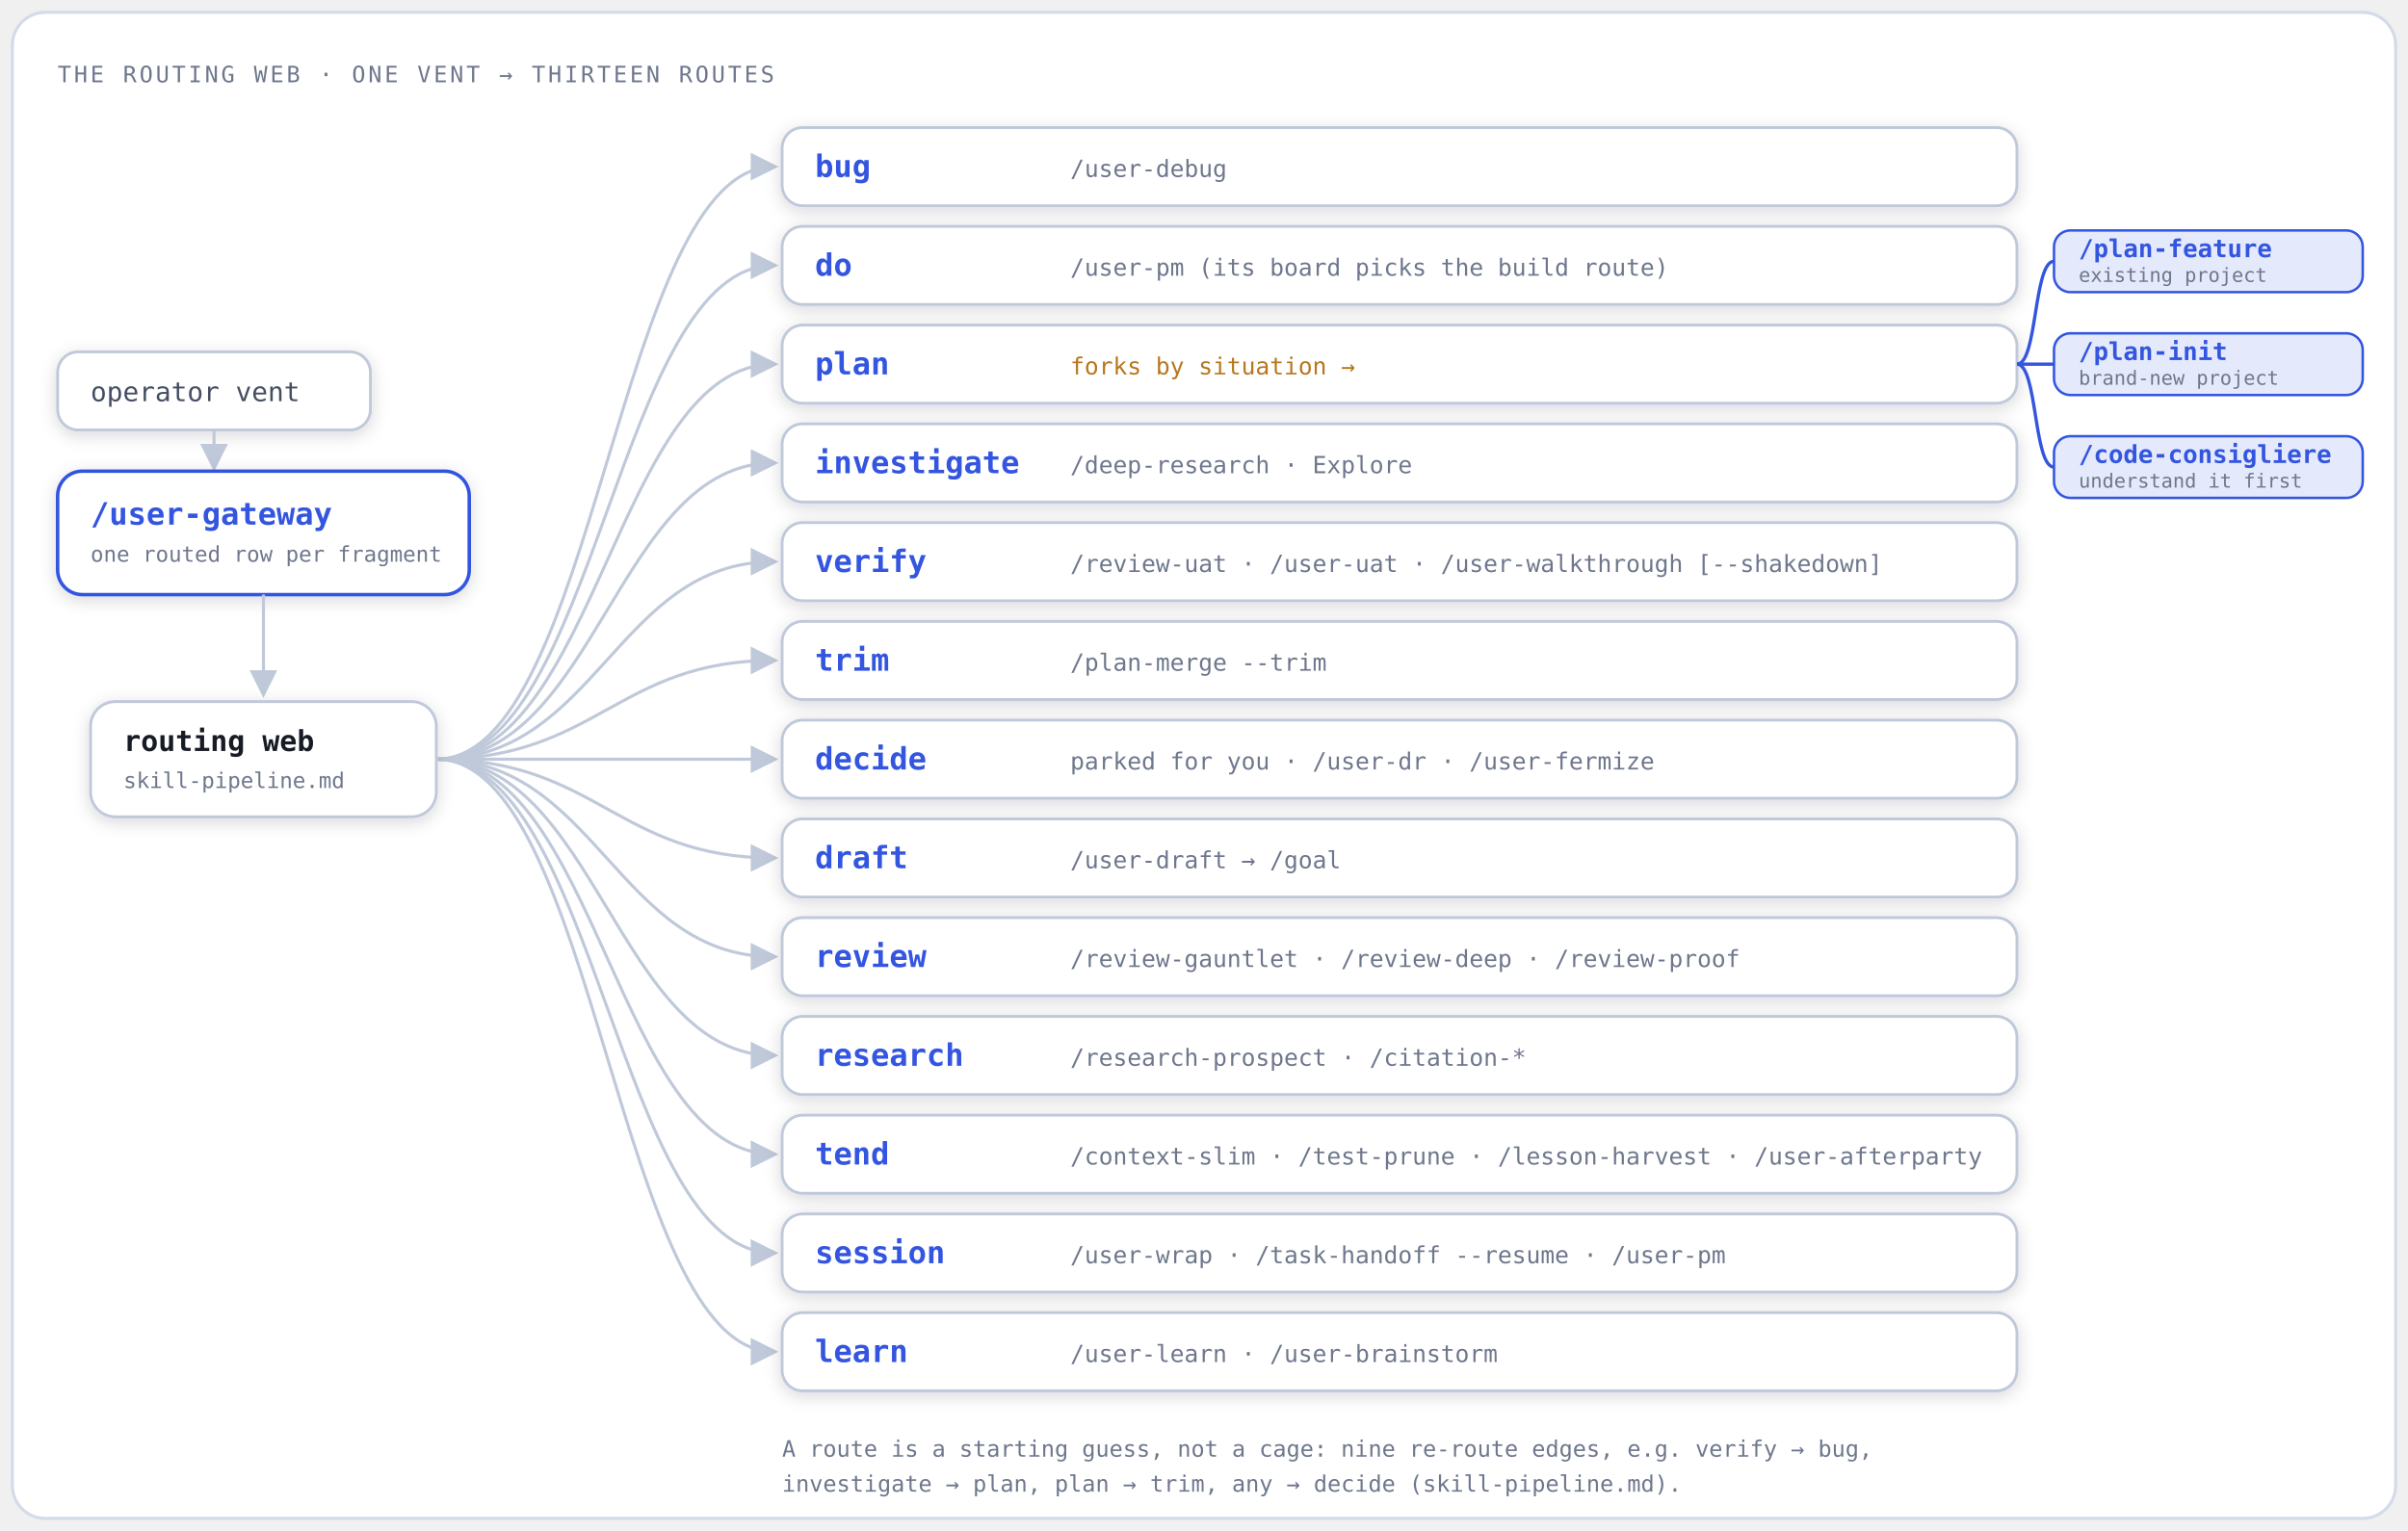
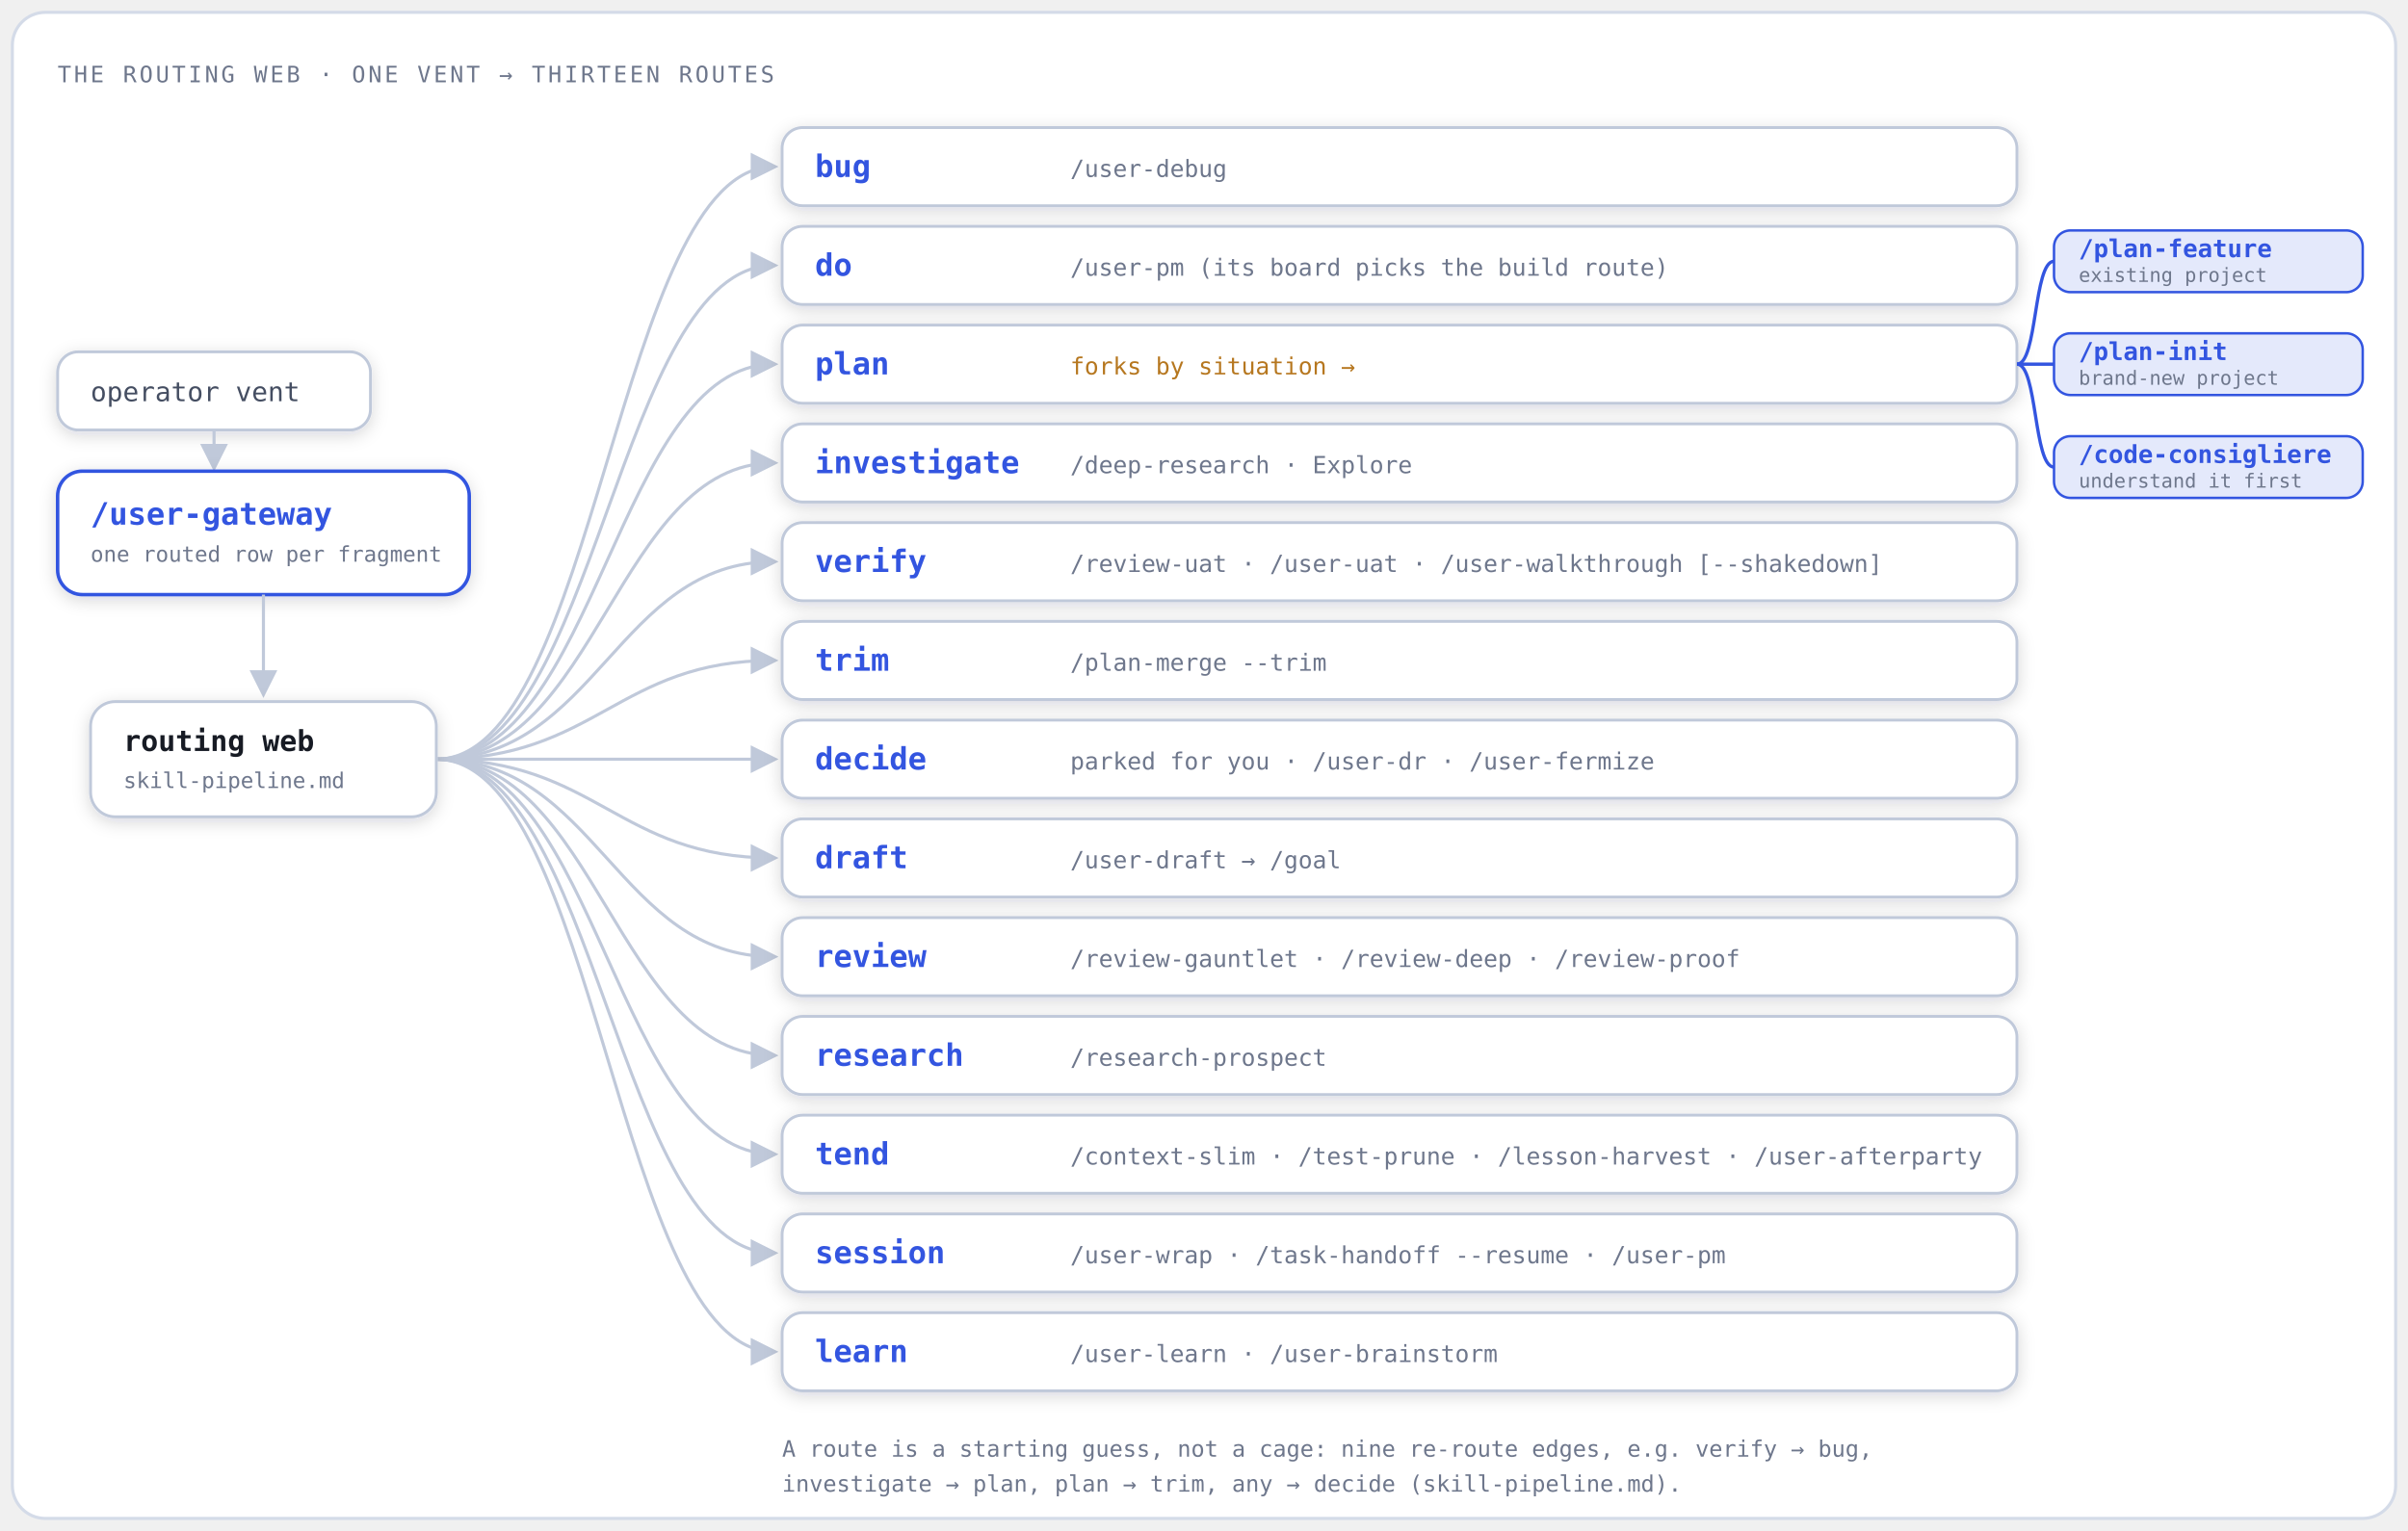
<svg xmlns="http://www.w3.org/2000/svg" viewBox="0 0 1170 744" font-family="ui-monospace,'Cascadia Code','SF Mono',Consolas,'Roboto Mono',monospace" role="img" aria-label="The routing web: an operator vent goes through user-gateway to thirteen routes: bug, do, plan, investigate, verify, trim, decide, draft, review, research, tend, session and learn. The plan route forks to plan-feature, plan-init or code-consigliere. Routes are a starting guess with nine re-route edges.">
  <defs>
    <marker id="ar-light" markerWidth="9" markerHeight="9" refX="7.5" refY="4.5" orient="auto">
      <path d="M0,0 L9,4.5 L0,9 Z" fill="#C0C9DA" />
    </marker>
    <filter id="sh-light" x="-20%" y="-40%" width="140%" height="180%">
      <feDropShadow dx="0" dy="2" stdDeviation="4" flood-color="rgba(20,26,40,.16)" />
    </filter>
  </defs>
  <style>
    .bg{fill:#FFFFFF;stroke:#D4DBE8;stroke-width:1.5}
    .fan{fill:none;stroke:#C0C9DA;stroke-width:1.5}
    .fork{fill:none;stroke:#3355E0;stroke-width:1.6}
    .rail rect{fill:#FFFFFF;stroke:#C0C9DA;stroke-width:1.4;filter:url(#sh-light)}
    .rail-name{fill:#3355E0;font-size:15px;font-weight:600}
    .rail-dest{fill:#6E778C;font-size:11.5px}
    .rail-sub{fill:#B6771F;font-size:11.5px}
    .innode rect{fill:#FFFFFF;stroke:#C0C9DA;stroke-width:1.4;filter:url(#sh-light)}
    .innode.gw rect{stroke:#3355E0;stroke-width:1.7}
    .in-t{fill:#454E62;font-size:13px}
    .gw-cmd{fill:#3355E0;font-size:15px;font-weight:600}
    .gw-sub{fill:#6E778C;font-size:10.5px}
    .hub-t{fill:#171B24;font-size:14px;font-weight:600}
    .hub-sub{fill:#6E778C;font-size:10.5px}
    .chip rect{fill:#E4E9FB;stroke:#3355E0;stroke-width:1.2}
    .chip-cmd{fill:#3355E0;font-size:12px;font-weight:600}
    .chip-lbl{fill:#6E778C;font-size:9.5px}
    .title{fill:#6E778C;font-size:11px;letter-spacing:.12em}
    .note{fill:#6E778C;font-size:11px}
  </style>
  <rect class="bg" x="6" y="6" width="1158" height="732" rx="16" />
  <text class="title" x="28" y="40">THE ROUTING WEB · ONE VENT  →  THIRTEEN ROUTES</text>
  <g>
    <path class="fan" marker-end="url(#ar-light)" d="M212,369 C 290,369 300,81 376,81" />
    <path class="fan" marker-end="url(#ar-light)" d="M212,369 C 290,369 300,129 376,129" />
    <path class="fan" marker-end="url(#ar-light)" d="M212,369 C 290,369 300,177 376,177" />
    <path class="fan" marker-end="url(#ar-light)" d="M212,369 C 290,369 300,225 376,225" />
    <path class="fan" marker-end="url(#ar-light)" d="M212,369 C 290,369 300,273 376,273" />
    <path class="fan" marker-end="url(#ar-light)" d="M212,369 C 290,369 300,321 376,321" />
    <path class="fan" marker-end="url(#ar-light)" d="M212,369 C 290,369 300,369 376,369" />
    <path class="fan" marker-end="url(#ar-light)" d="M212,369 C 290,369 300,417 376,417" />
    <path class="fan" marker-end="url(#ar-light)" d="M212,369 C 290,369 300,465 376,465" />
    <path class="fan" marker-end="url(#ar-light)" d="M212,369 C 290,369 300,513 376,513" />
    <path class="fan" marker-end="url(#ar-light)" d="M212,369 C 290,369 300,561 376,561" />
    <path class="fan" marker-end="url(#ar-light)" d="M212,369 C 290,369 300,609 376,609" />
    <path class="fan" marker-end="url(#ar-light)" d="M212,369 C 290,369 300,657 376,657" />
  </g>
  <g class="innode vent">
    <rect x="28" y="171" width="152" height="38" rx="10" />
    <text class="in-t" x="44" y="195">operator vent</text>
  </g>
  <path class="fan" marker-end="url(#ar-light)" d="M104,209 L104,227" />
  <g class="innode gw">
    <rect x="28" y="229" width="200" height="60" rx="12" />
    <text class="gw-cmd" x="44" y="255">/user-gateway</text>
    <text class="gw-sub" x="44" y="273">one routed row per fragment</text>
  </g>
  <path class="fan" marker-end="url(#ar-light)" d="M128,289 L128,337" />
  <g class="innode hub">
    <rect x="44" y="341" width="168" height="56" rx="12" />
    <text class="hub-t" x="60" y="365">routing web</text>
    <text class="hub-sub" x="60" y="383">skill-pipeline.md</text>
  </g>
  <g>
    <g class="rail">
      <rect x="380" y="62" width="600" height="38" rx="10" />
      <text class="rail-name" x="396" y="86">bug</text>
      <text class="rail-dest" x="520" y="86">/user-debug</text>
    </g>
    <g class="rail">
      <rect x="380" y="110" width="600" height="38" rx="10" />
      <text class="rail-name" x="396" y="134">do</text>
      <text class="rail-dest" x="520" y="134">/user-pm  (its board picks the build route)</text>
    </g>
    <g class="rail">
      <rect x="380" y="158" width="600" height="38" rx="10" />
      <text class="rail-name" x="396" y="182">plan</text>
      <text class="rail-sub" x="520" y="182">forks by situation  →</text>
    </g>
    <g class="rail">
      <rect x="380" y="206" width="600" height="38" rx="10" />
      <text class="rail-name" x="396" y="230">investigate</text>
      <text class="rail-dest" x="520" y="230">/deep-research · Explore</text>
    </g>
    <g class="rail">
      <rect x="380" y="254" width="600" height="38" rx="10" />
      <text class="rail-name" x="396" y="278">verify</text>
      <text class="rail-dest" x="520" y="278">/review-uat · /user-uat · /user-walkthrough [--shakedown]</text>
    </g>
    <g class="rail">
      <rect x="380" y="302" width="600" height="38" rx="10" />
      <text class="rail-name" x="396" y="326">trim</text>
      <text class="rail-dest" x="520" y="326">/plan-merge --trim</text>
    </g>
    <g class="rail">
      <rect x="380" y="350" width="600" height="38" rx="10" />
      <text class="rail-name" x="396" y="374">decide</text>
      <text class="rail-dest" x="520" y="374">parked for you · /user-dr · /user-fermize</text>
    </g>
    <g class="rail">
      <rect x="380" y="398" width="600" height="38" rx="10" />
      <text class="rail-name" x="396" y="422">draft</text>
      <text class="rail-dest" x="520" y="422">/user-draft  →  /goal</text>
    </g>
    <g class="rail">
      <rect x="380" y="446" width="600" height="38" rx="10" />
      <text class="rail-name" x="396" y="470">review</text>
      <text class="rail-dest" x="520" y="470">/review-gauntlet · /review-deep · /review-proof</text>
    </g>
    <g class="rail">
      <rect x="380" y="494" width="600" height="38" rx="10" />
      <text class="rail-name" x="396" y="518">research</text>
-       <text class="rail-dest" x="520" y="518">/research-prospect · /citation-*</text>
+       <text class="rail-dest" x="520" y="518">/research-prospect</text>
    </g>
    <g class="rail">
      <rect x="380" y="542" width="600" height="38" rx="10" />
      <text class="rail-name" x="396" y="566">tend</text>
      <text class="rail-dest" x="520" y="566">/context-slim · /test-prune · /lesson-harvest · /user-afterparty</text>
    </g>
    <g class="rail">
      <rect x="380" y="590" width="600" height="38" rx="10" />
      <text class="rail-name" x="396" y="614">session</text>
      <text class="rail-dest" x="520" y="614">/user-wrap · /task-handoff --resume · /user-pm</text>
    </g>
    <g class="rail">
      <rect x="380" y="638" width="600" height="38" rx="10" />
      <text class="rail-name" x="396" y="662">learn</text>
      <text class="rail-dest" x="520" y="662">/user-learn · /user-brainstorm</text>
    </g>
  </g>
  <path class="fork" d="M980,177 C 990,177 988,127 998,127" />
  <g class="chip">
    <rect x="998" y="112" width="150" height="30" rx="8" />
    <text class="chip-cmd" x="1010" y="125">/plan-feature</text>
    <text class="chip-lbl" x="1010" y="137">existing project</text>
  </g>
  <path class="fork" d="M980,177 C 990,177 988,177 998,177" />
  <g class="chip">
    <rect x="998" y="162" width="150" height="30" rx="8" />
    <text class="chip-cmd" x="1010" y="175">/plan-init</text>
    <text class="chip-lbl" x="1010" y="187">brand-new project</text>
  </g>
  <path class="fork" d="M980,177 C 990,177 988,227 998,227" />
  <g class="chip">
    <rect x="998" y="212" width="150" height="30" rx="8" />
    <text class="chip-cmd" x="1010" y="225">/code-consigliere</text>
    <text class="chip-lbl" x="1010" y="237">understand it first</text>
  </g>
  <text class="note" x="380" y="708">A route is a starting guess, not a cage: nine re-route edges, e.g. verify → bug,</text>
  <text class="note" x="380" y="725">investigate → plan, plan → trim, any → decide (skill-pipeline.md).</text>
</svg>
